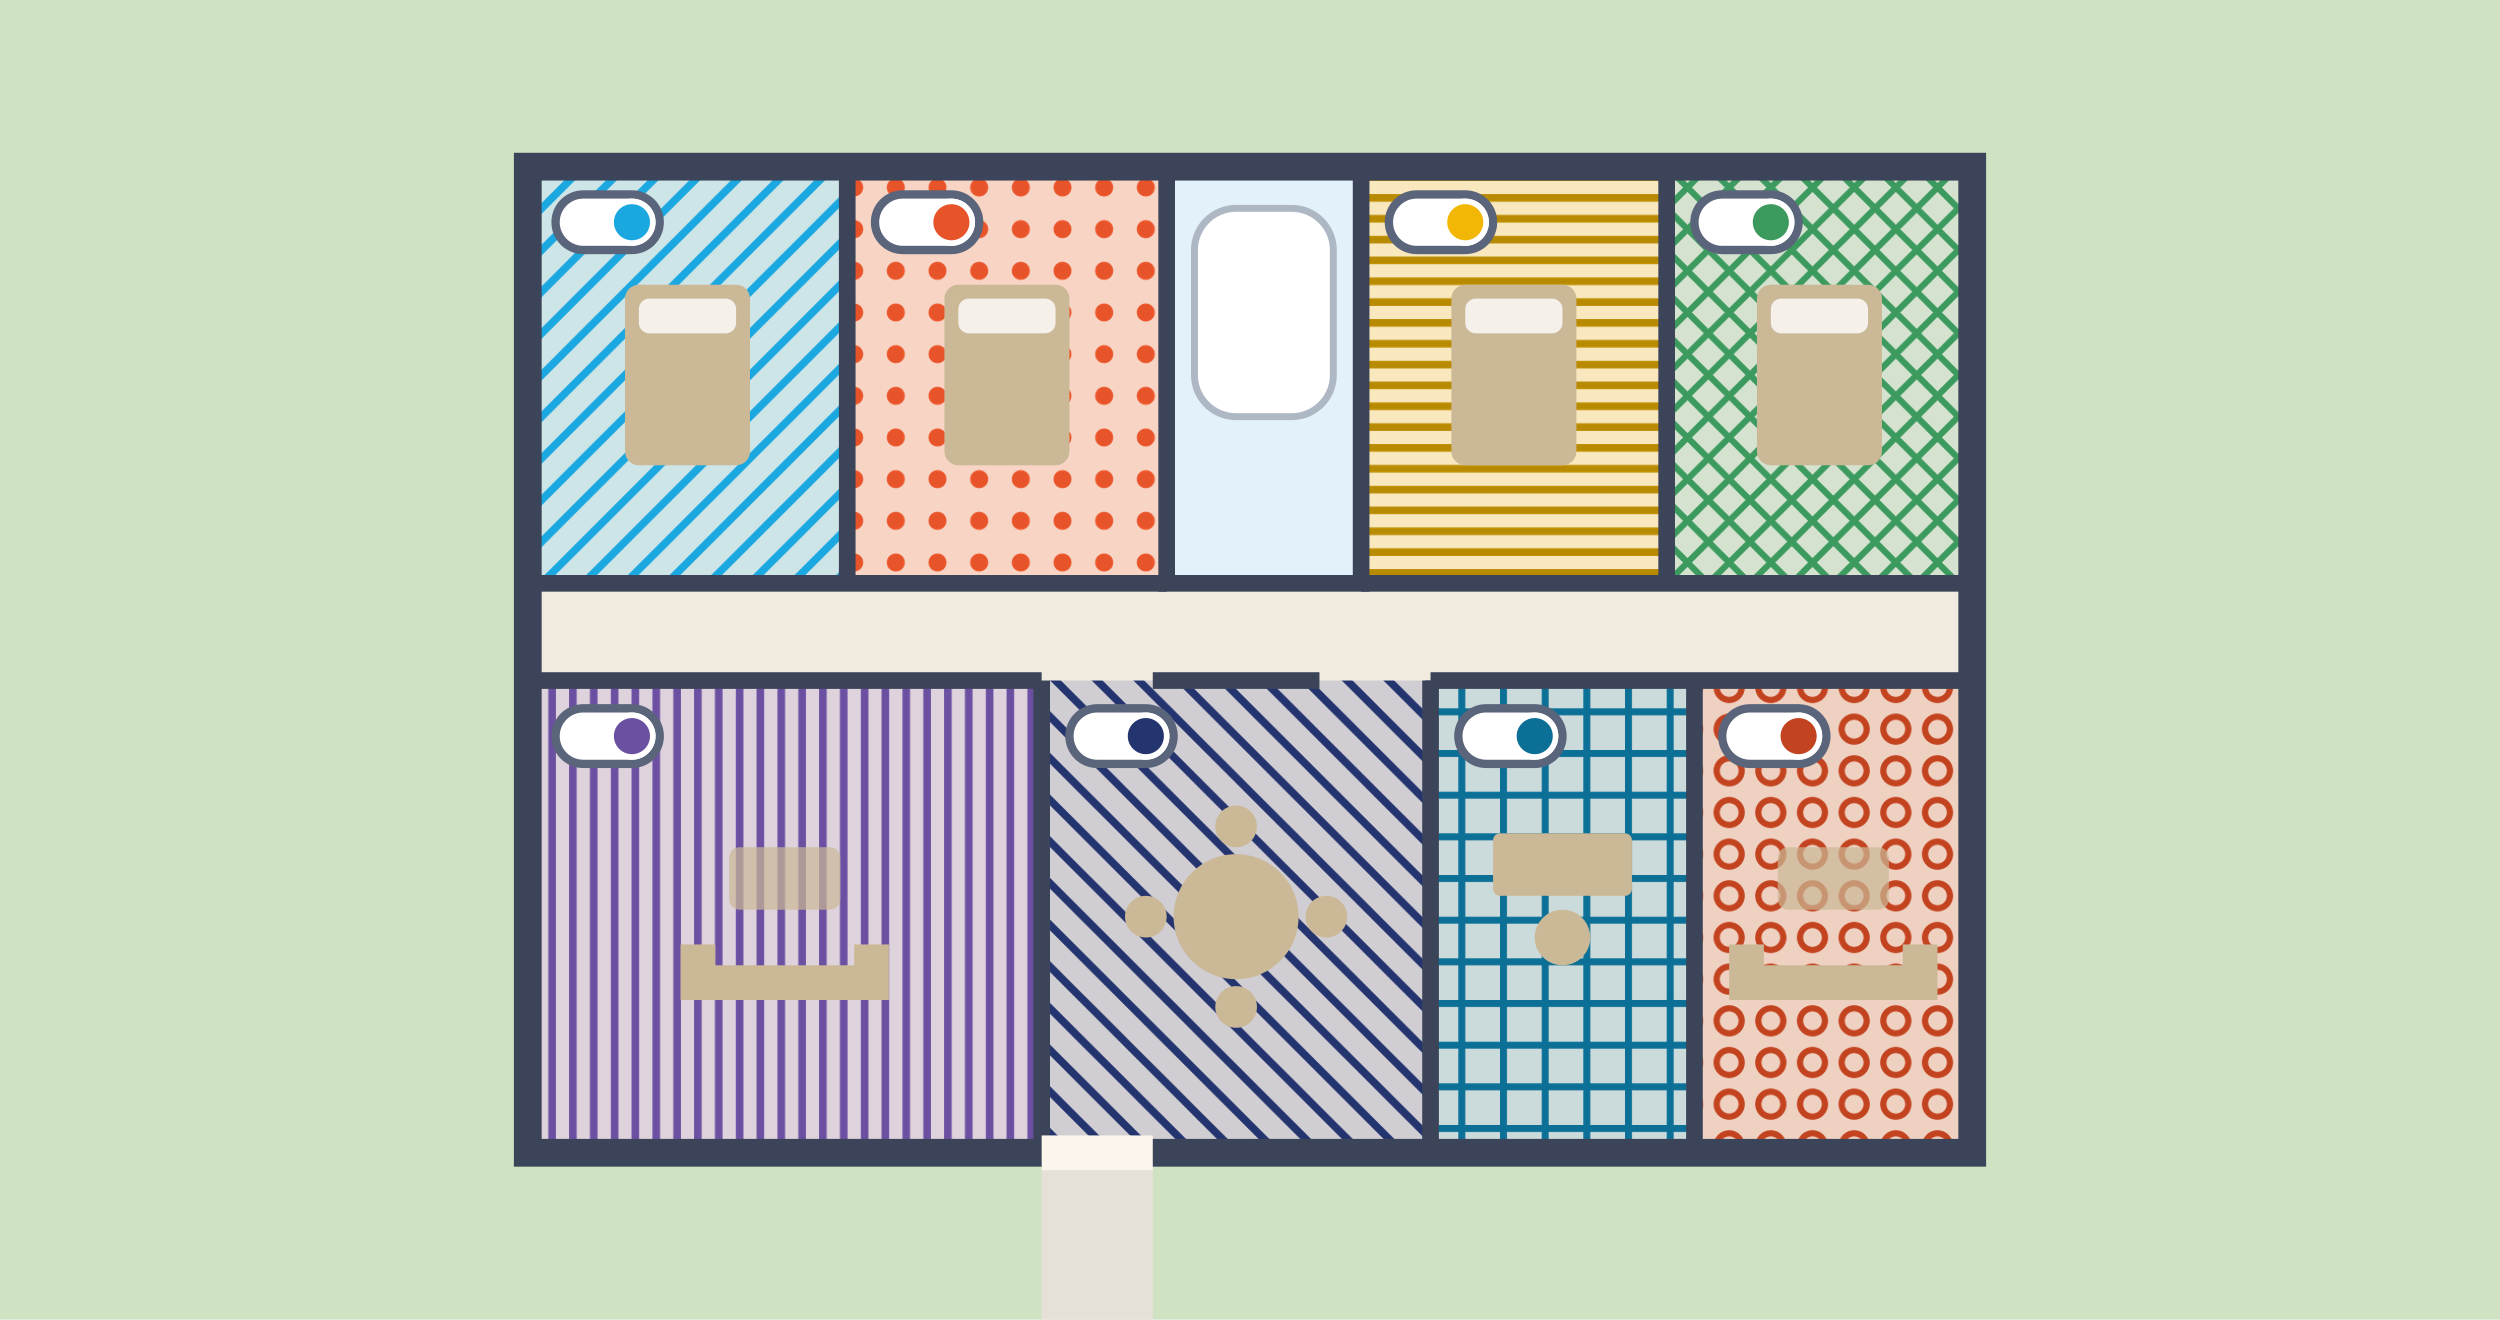
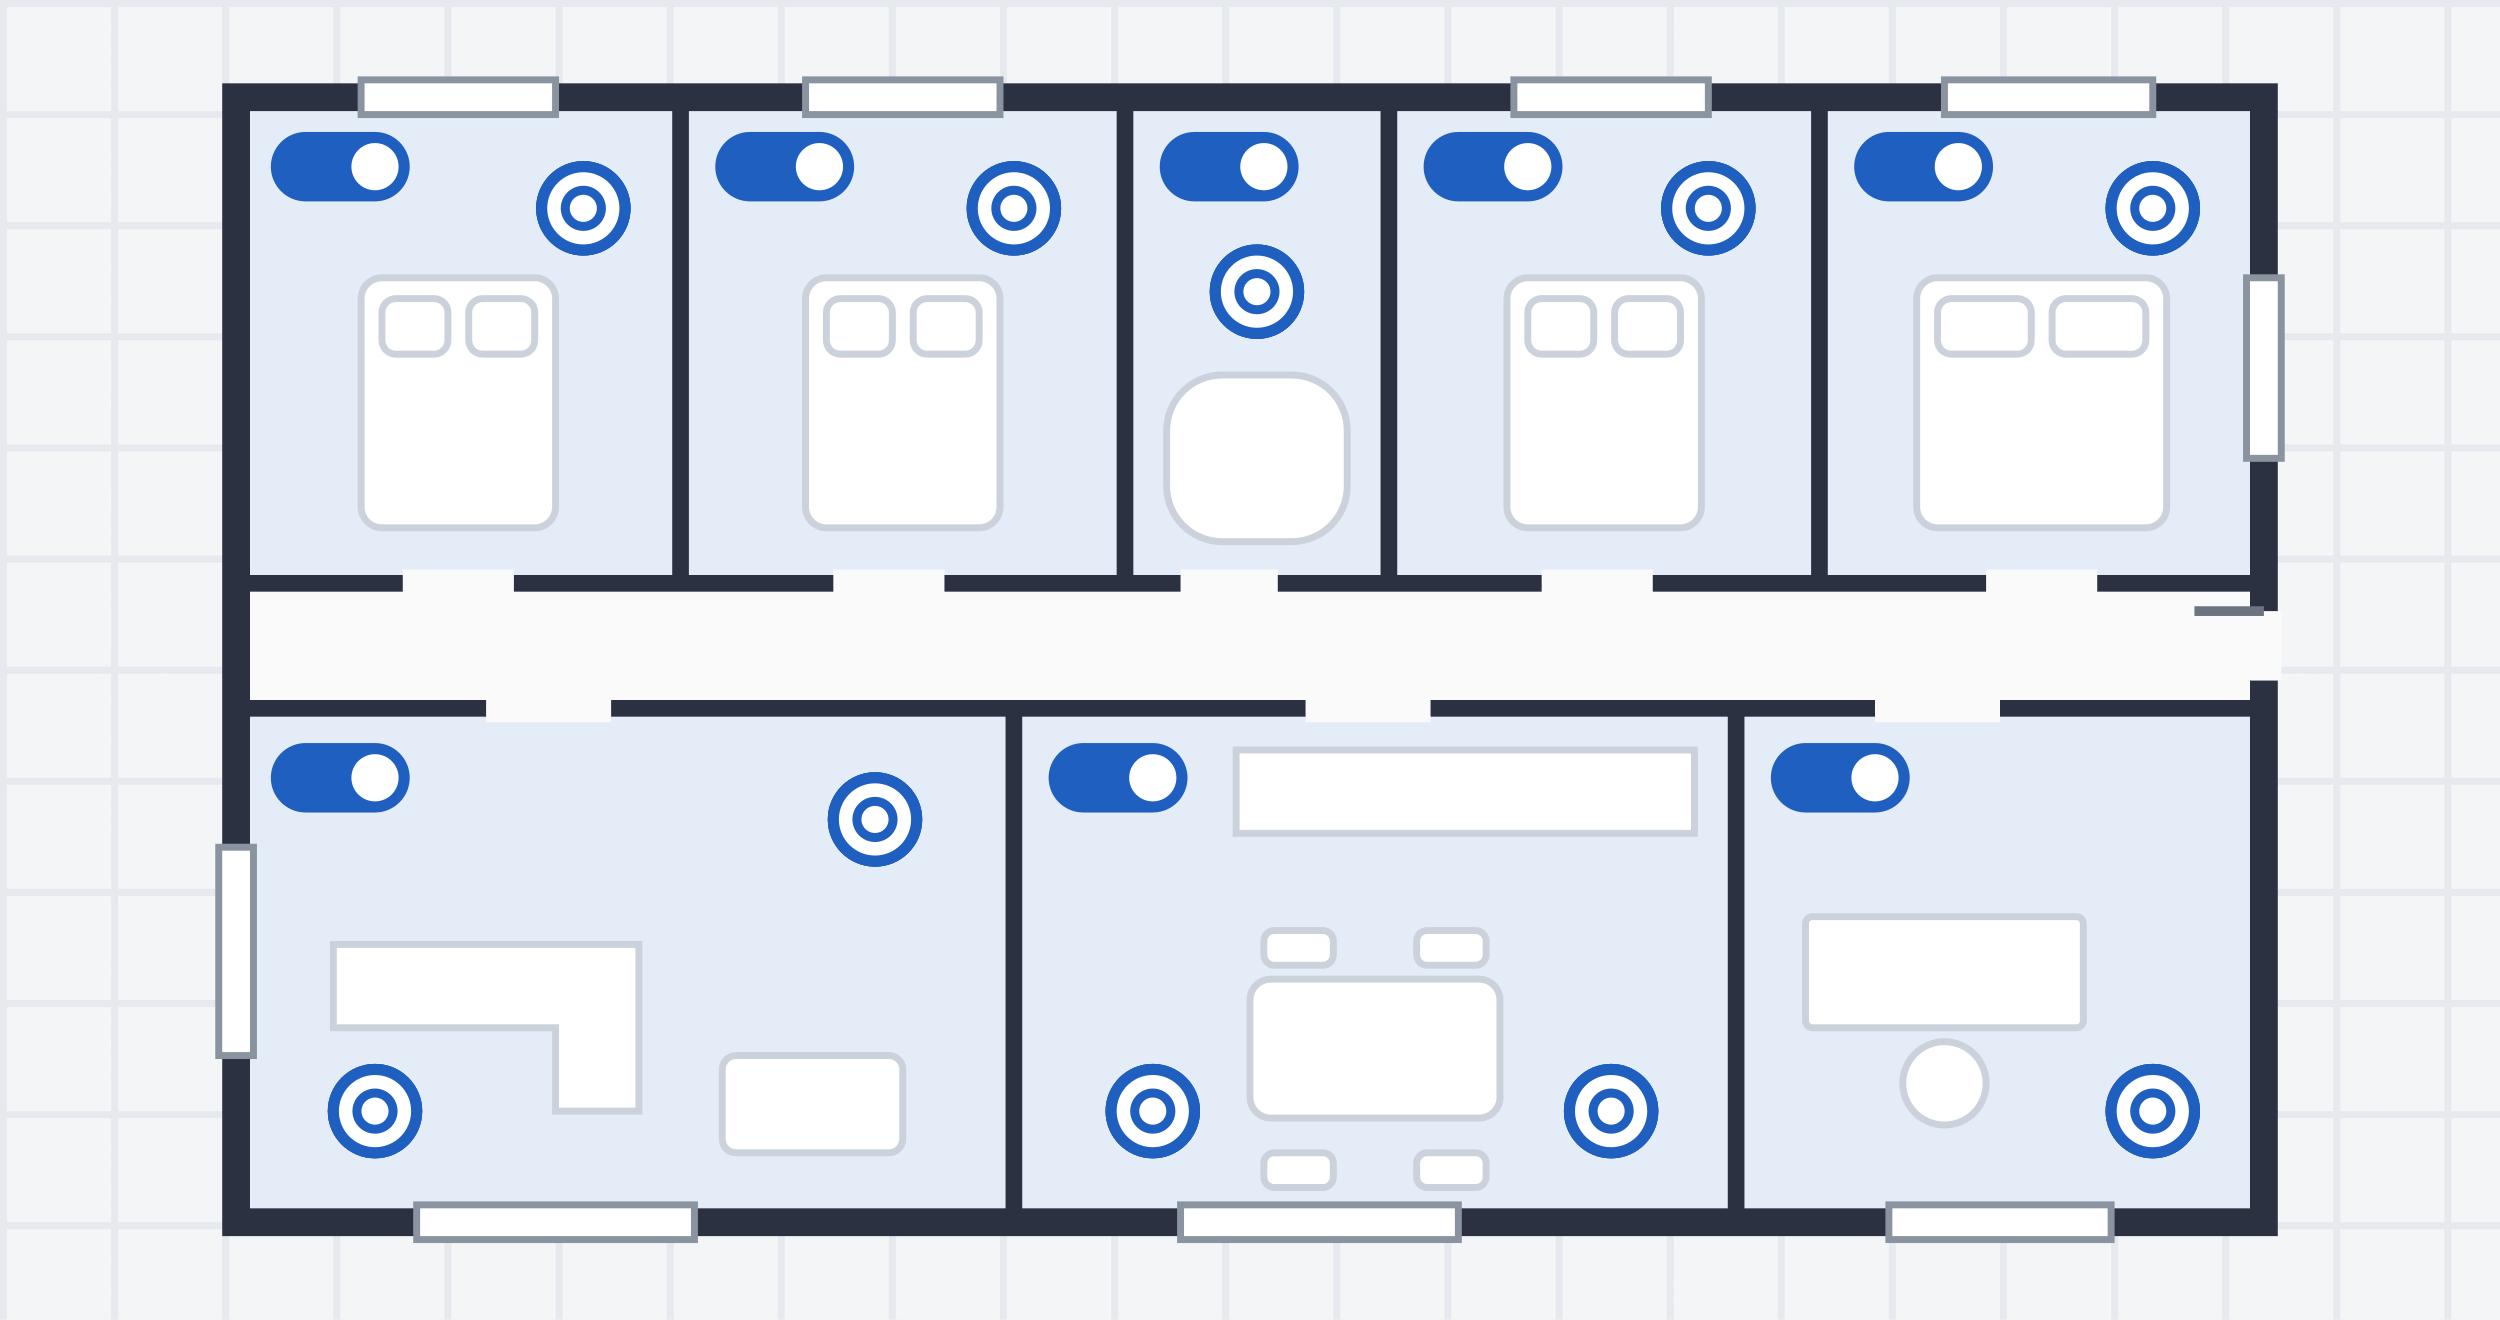
- <svg xmlns="http://www.w3.org/2000/svg" viewBox="0 0 360 190" role="img" aria-label="A house from above with every room its own zone, each switching on and off by itself">
-   <style>.z{animation:zon 6s ease-in-out infinite}@keyframes zon{0%,40%{opacity:.35}50%,90%{opacity:1}100%{opacity:.35}}.zk{animation:zkn 6s ease-in-out infinite}@keyframes zkn{0%,40%{transform:translateX(-6px)}50%,90%{transform:none}100%{transform:translateX(-6px)}}@media (prefers-reduced-motion:reduce){.z,.zk{animation:none}}</style>
+ <svg xmlns="http://www.w3.org/2000/svg" viewBox="0 0 360 190" role="img" aria-label="A house from above with every room its own zone, each one's vents switching on and off by itself">
+   <style>.zo{animation:zp 7s ease-in-out infinite}@keyframes zp{0%,38%{opacity:0}46%,88%{opacity:1}96%,100%{opacity:0}}.zr{animation:ring 1.8s ease-out infinite;transform-box:fill-box;transform-origin:center}@keyframes ring{from{transform:scale(.6);opacity:.9}to{transform:scale(2.1);opacity:0}}@media (prefers-reduced-motion:reduce){.zo,.zr{animation:none}.zo{opacity:1}}</style>
  <defs>
-     <pattern id="z0" width="6" height="6" patternUnits="userSpaceOnUse">
-       <path d="M-1 1 L1 -1 M0 6 L6 0 M5 7 L7 5" stroke="#1BA7E0" stroke-width="1.1" />
+     <pattern id="off" width="7" height="7" patternUnits="userSpaceOnUse" patternTransform="rotate(45)">
+       <rect width="7" height="7" fill="#EFF1F4" />
+       <path d="M0 0 V7" stroke="#E2E6EB" stroke-width="3" />
    </pattern>
-     <pattern id="z1" width="6" height="6" patternUnits="userSpaceOnUse">
-       <circle cx="3" cy="3" r="1.3" fill="#E8542A" />
-     </pattern>
-     <pattern id="z2" width="6" height="6" patternUnits="userSpaceOnUse">
-       <path d="M0 1.5 H6 M0 4.5 H6" stroke="#B88A00" stroke-width="1.1" />
-     </pattern>
-     <pattern id="z3" width="6" height="6" patternUnits="userSpaceOnUse">
-       <path d="M0 0 L6 6 M6 0 L0 6" stroke="#3C9A5F" stroke-width=".9" />
-     </pattern>
-     <pattern id="z4" width="6" height="6" patternUnits="userSpaceOnUse">
-       <path d="M1.5 0 V6 M4.5 0 V6" stroke="#6B4FA0" stroke-width="1.1" />
-     </pattern>
-     <pattern id="z5" width="6" height="6" patternUnits="userSpaceOnUse">
-       <path d="M-1 5 L1 7 M0 0 L6 6 M5 -1 L7 1" stroke="#24346E" stroke-width="1.1" />
-     </pattern>
-     <pattern id="z6" width="6" height="6" patternUnits="userSpaceOnUse">
-       <path d="M0 .5 H6 M.5 0 V6" stroke="#0C6F96" stroke-width="1" />
-     </pattern>
-     <pattern id="z7" width="6" height="6" patternUnits="userSpaceOnUse">
-       <circle cx="3" cy="3" r="1.8" fill="none" stroke="#C2431F" stroke-width=".9" />
+     <pattern id="pave" width="16" height="16" patternUnits="userSpaceOnUse">
+       <rect width="16" height="16" fill="#F4F5F7" />
+       <path d="M0 .5H16M.5 0V16" stroke="#E6E9ED" />
    </pattern>
  </defs>
-   <rect width="360" height="190" fill="#CFE3C2" />
-   <rect x="150" y="166" width="16" height="24" fill="#E6E1D6" />
-   <rect x="76" y="24" width="208" height="142" fill="#FBF5EB" />
-   <rect x="168" y="24" width="28" height="60" fill="#E3F2FA" />
-   <rect x="172" y="30" width="20" height="30" rx="6" fill="#fff" stroke="#AEB7C4" />
-   <rect x="76" y="84" width="208" height="14" fill="#F1EADF" />
-   <g class="z" style="animation-duration:5.2s;animation-delay:-0s">
-     <rect x="76" y="24" width="46" height="60" fill="#1BA7E0" fill-opacity=".2" />
-     <rect x="76" y="24" width="46" height="60" fill="url(#z0)" />
-   </g>
-   <g class="z" style="animation-duration:6.6s;animation-delay:-2.1s">
-     <rect x="122" y="24" width="46" height="60" fill="#E8542A" fill-opacity=".2" />
-     <rect x="122" y="24" width="46" height="60" fill="url(#z1)" />
-   </g>
-   <g class="z" style="animation-duration:4.8s;animation-delay:-3.7s">
-     <rect x="196" y="24" width="44" height="60" fill="#F2B705" fill-opacity=".2" />
-     <rect x="196" y="24" width="44" height="60" fill="url(#z2)" />
-   </g>
-   <g class="z" style="animation-duration:7.2s;animation-delay:-1.2s">
-     <rect x="240" y="24" width="44" height="60" fill="#3C9A5F" fill-opacity=".2" />
-     <rect x="240" y="24" width="44" height="60" fill="url(#z3)" />
-   </g>
-   <g class="z" style="animation-duration:5.8s;animation-delay:-4.4s">
-     <rect x="76" y="98" width="74" height="68" fill="#6B4FA0" fill-opacity=".2" />
-     <rect x="76" y="98" width="74" height="68" fill="url(#z4)" />
-   </g>
-   <g class="z" style="animation-duration:6.2s;animation-delay:-2.9s">
-     <rect x="150" y="98" width="56" height="68" fill="#24346E" fill-opacity=".2" />
-     <rect x="150" y="98" width="56" height="68" fill="url(#z5)" />
-   </g>
-   <g class="z" style="animation-duration:5.4s;animation-delay:-0.6s">
-     <rect x="206" y="98" width="38" height="68" fill="#0C6F96" fill-opacity=".2" />
-     <rect x="206" y="98" width="38" height="68" fill="url(#z6)" />
-   </g>
-   <g class="z" style="animation-duration:7.6s;animation-delay:-5.1s">
-     <rect x="244" y="98" width="40" height="68" fill="#C2431F" fill-opacity=".2" />
-     <rect x="244" y="98" width="40" height="68" fill="url(#z7)" />
-   </g>
-   <rect x="90" y="41" width="18" height="26" rx="2" fill="#CBB896" />
-   <rect x="92" y="43" width="14" height="5" rx="1.5" fill="#fff" opacity=".8" />
-   <rect x="136" y="41" width="18" height="26" rx="2" fill="#CBB896" />
-   <rect x="138" y="43" width="14" height="5" rx="1.5" fill="#fff" opacity=".8" />
-   <rect x="209" y="41" width="18" height="26" rx="2" fill="#CBB896" />
-   <rect x="211" y="43" width="14" height="5" rx="1.5" fill="#fff" opacity=".8" />
-   <rect x="253" y="41" width="18" height="26" rx="2" fill="#CBB896" />
-   <rect x="255" y="43" width="14" height="5" rx="1.5" fill="#fff" opacity=".8" />
-   <path d="M98 136 V144 H128 V136 H123 V139 H103 V136Z" fill="#CBB896" />
-   <rect x="105" y="122" width="16" height="9" rx="1.5" fill="#CBB896" opacity=".7" />
-   <circle cx="178" cy="132" r="9" fill="#CBB896" />
-   <circle cx="178" cy="119" r="3" fill="#CBB896" />
-   <circle cx="178" cy="145" r="3" fill="#CBB896" />
-   <circle cx="165" cy="132" r="3" fill="#CBB896" />
-   <circle cx="191" cy="132" r="3" fill="#CBB896" />
-   <rect x="215" y="120" width="20" height="9" rx="1" fill="#CBB896" />
-   <circle cx="225" cy="135" r="4" fill="#CBB896" />
-   <path d="M249 136 V144 H279 V136 H274 V139 H254 V136Z" fill="#CBB896" />
-   <rect x="256" y="122" width="16" height="9" rx="1.5" fill="#CBB896" opacity=".7" />
-   <g fill="none" stroke="#3B4458" stroke-width="2.4">
-     <path d="M76 84 H168 M196 84 H284 M76 98 H150 M206 98 H284 M122 24 V84 M240 24 V84 M150 98 V166 M206 98 V166 M244 98 V166 M166 98 H190" />
-   </g>
-   <g fill="none" stroke="#3B4458" stroke-width="2.4">
-     <path d="M168 24 V84 H196 V24" />
-   </g>
-   <rect x="76" y="24" width="208" height="142" fill="none" stroke="#3B4458" stroke-width="4" />
-   <path d="M150 166 H166" stroke="#FBF5EB" stroke-width="5" />
-   <rect x="80" y="28" width="15" height="8" rx="4" fill="#fff" stroke="#5A647A" stroke-width="1.2" />
-   <circle class="zk" style="animation-duration:5.2s;animation-delay:-0s" cx="91" cy="32" r="3" fill="#1BA7E0" stroke="#fff" stroke-width=".8" />
-   <rect x="126" y="28" width="15" height="8" rx="4" fill="#fff" stroke="#5A647A" stroke-width="1.2" />
-   <circle class="zk" style="animation-duration:6.6s;animation-delay:-2.1s" cx="137" cy="32" r="3" fill="#E8542A" stroke="#fff" stroke-width=".8" />
-   <rect x="200" y="28" width="15" height="8" rx="4" fill="#fff" stroke="#5A647A" stroke-width="1.2" />
-   <circle class="zk" style="animation-duration:4.8s;animation-delay:-3.7s" cx="211" cy="32" r="3" fill="#F2B705" stroke="#fff" stroke-width=".8" />
-   <rect x="244" y="28" width="15" height="8" rx="4" fill="#fff" stroke="#5A647A" stroke-width="1.2" />
-   <circle class="zk" style="animation-duration:7.2s;animation-delay:-1.2s" cx="255" cy="32" r="3" fill="#3C9A5F" stroke="#fff" stroke-width=".8" />
-   <rect x="80" y="102" width="15" height="8" rx="4" fill="#fff" stroke="#5A647A" stroke-width="1.2" />
-   <circle class="zk" style="animation-duration:5.8s;animation-delay:-4.4s" cx="91" cy="106" r="3" fill="#6B4FA0" stroke="#fff" stroke-width=".8" />
-   <rect x="154" y="102" width="15" height="8" rx="4" fill="#fff" stroke="#5A647A" stroke-width="1.2" />
-   <circle class="zk" style="animation-duration:6.2s;animation-delay:-2.9s" cx="165" cy="106" r="3" fill="#24346E" stroke="#fff" stroke-width=".8" />
-   <rect x="210" y="102" width="15" height="8" rx="4" fill="#fff" stroke="#5A647A" stroke-width="1.2" />
-   <circle class="zk" style="animation-duration:5.4s;animation-delay:-0.6s" cx="221" cy="106" r="3" fill="#0C6F96" stroke="#fff" stroke-width=".8" />
-   <rect x="248" y="102" width="15" height="8" rx="4" fill="#fff" stroke="#5A647A" stroke-width="1.2" />
-   <circle class="zk" style="animation-duration:7.6s;animation-delay:-5.1s" cx="259" cy="106" r="3" fill="#C2431F" stroke="#fff" stroke-width=".8" />
+   <rect width="360" height="190" fill="url(#pave)" />
+   <rect x="34" y="14" width="292" height="162" fill="#FAFAFB" />
+   <rect x="34" y="14" width="64" height="70" fill="url(#off)" />
+   <rect x="98" y="14" width="64" height="70" fill="url(#off)" />
+   <rect x="162" y="14" width="38" height="70" fill="url(#off)" />
+   <rect x="200" y="14" width="62" height="70" fill="url(#off)" />
+   <rect x="262" y="14" width="64" height="70" fill="url(#off)" />
+   <rect x="34" y="102" width="112" height="74" fill="url(#off)" />
+   <rect x="146" y="102" width="104" height="74" fill="url(#off)" />
+   <rect x="250" y="102" width="76" height="74" fill="url(#off)" />
+   <rect x="52" y="40" width="28" height="36" rx="3" fill="#fff" stroke="#CBD2DB" stroke-width="1" />
+   <rect x="55" y="43" width="9.5" height="8" rx="2" fill="#fff" stroke="#CBD2DB" stroke-width="1" />
+   <rect x="67.5" y="43" width="9.5" height="8" rx="2" fill="#fff" stroke="#CBD2DB" stroke-width="1" />
+   <rect x="116" y="40" width="28" height="36" rx="3" fill="#fff" stroke="#CBD2DB" stroke-width="1" />
+   <rect x="119" y="43" width="9.5" height="8" rx="2" fill="#fff" stroke="#CBD2DB" stroke-width="1" />
+   <rect x="131.5" y="43" width="9.5" height="8" rx="2" fill="#fff" stroke="#CBD2DB" stroke-width="1" />
+   <rect x="168" y="54" width="26" height="24" rx="8" fill="#fff" stroke="#CBD2DB" stroke-width="1" />
+   <rect x="217" y="40" width="28" height="36" rx="3" fill="#fff" stroke="#CBD2DB" stroke-width="1" />
+   <rect x="220" y="43" width="9.5" height="8" rx="2" fill="#fff" stroke="#CBD2DB" stroke-width="1" />
+   <rect x="232.5" y="43" width="9.5" height="8" rx="2" fill="#fff" stroke="#CBD2DB" stroke-width="1" />
+   <rect x="276" y="40" width="36" height="36" rx="3" fill="#fff" stroke="#CBD2DB" stroke-width="1" />
+   <rect x="279" y="43" width="13.5" height="8" rx="2" fill="#fff" stroke="#CBD2DB" stroke-width="1" />
+   <rect x="295.5" y="43" width="13.5" height="8" rx="2" fill="#fff" stroke="#CBD2DB" stroke-width="1" />
+   <path d="M48 136 h44 v24 h-12 v-12 h-32z" fill="#fff" stroke="#CBD2DB" stroke-width="1" />
+   <rect x="104" y="152" width="26" height="14" rx="2" fill="#fff" stroke="#CBD2DB" stroke-width="1" />
+   <rect x="178" y="108" width="66" height="12" fill="#fff" stroke="#CBD2DB" stroke-width="1" />
+   <rect x="180" y="141" width="36" height="20" rx="3" fill="#fff" stroke="#CBD2DB" stroke-width="1" />
+   <rect x="182" y="134" width="10" height="5" rx="1.5" fill="#fff" stroke="#CBD2DB" stroke-width="1" />
+   <rect x="204" y="134" width="10" height="5" rx="1.5" fill="#fff" stroke="#CBD2DB" stroke-width="1" />
+   <rect x="182" y="166" width="10" height="5" rx="1.5" fill="#fff" stroke="#CBD2DB" stroke-width="1" />
+   <rect x="204" y="166" width="10" height="5" rx="1.5" fill="#fff" stroke="#CBD2DB" stroke-width="1" />
+   <rect x="260" y="132" width="40" height="16" rx="1" fill="#fff" stroke="#CBD2DB" stroke-width="1" />
+   <circle cx="280" cy="156" r="6" fill="#fff" stroke="#CBD2DB" stroke-width="1" />
+   <circle cx="84" cy="30" r="6" fill="#fff" stroke="#B4BBC6" stroke-width="1.6" />
+   <circle cx="84" cy="30" r="2.6" fill="none" stroke="#B4BBC6" stroke-width="1.3" />
+   <circle cx="146" cy="30" r="6" fill="#fff" stroke="#B4BBC6" stroke-width="1.6" />
+   <circle cx="146" cy="30" r="2.6" fill="none" stroke="#B4BBC6" stroke-width="1.3" />
+   <circle cx="181" cy="42" r="6" fill="#fff" stroke="#B4BBC6" stroke-width="1.6" />
+   <circle cx="181" cy="42" r="2.6" fill="none" stroke="#B4BBC6" stroke-width="1.3" />
+   <circle cx="246" cy="30" r="6" fill="#fff" stroke="#B4BBC6" stroke-width="1.6" />
+   <circle cx="246" cy="30" r="2.6" fill="none" stroke="#B4BBC6" stroke-width="1.3" />
+   <circle cx="310" cy="30" r="6" fill="#fff" stroke="#B4BBC6" stroke-width="1.6" />
+   <circle cx="310" cy="30" r="2.6" fill="none" stroke="#B4BBC6" stroke-width="1.3" />
+   <circle cx="54" cy="160" r="6" fill="#fff" stroke="#B4BBC6" stroke-width="1.6" />
+   <circle cx="54" cy="160" r="2.6" fill="none" stroke="#B4BBC6" stroke-width="1.3" />
+   <circle cx="126" cy="118" r="6" fill="#fff" stroke="#B4BBC6" stroke-width="1.6" />
+   <circle cx="126" cy="118" r="2.6" fill="none" stroke="#B4BBC6" stroke-width="1.3" />
+   <circle cx="166" cy="160" r="6" fill="#fff" stroke="#B4BBC6" stroke-width="1.6" />
+   <circle cx="166" cy="160" r="2.6" fill="none" stroke="#B4BBC6" stroke-width="1.3" />
+   <circle cx="232" cy="160" r="6" fill="#fff" stroke="#B4BBC6" stroke-width="1.6" />
+   <circle cx="232" cy="160" r="2.6" fill="none" stroke="#B4BBC6" stroke-width="1.3" />
+   <circle cx="310" cy="160" r="6" fill="#fff" stroke="#B4BBC6" stroke-width="1.6" />
+   <circle cx="310" cy="160" r="2.6" fill="none" stroke="#B4BBC6" stroke-width="1.3" />
+   <rect x="39" y="19" width="20" height="10" rx="5" fill="#fff" stroke="#B4BBC6" stroke-width="1.2" />
+   <circle cx="44" cy="24" r="3.4" fill="#B4BBC6" />
+   <rect x="103" y="19" width="20" height="10" rx="5" fill="#fff" stroke="#B4BBC6" stroke-width="1.2" />
+   <circle cx="108" cy="24" r="3.4" fill="#B4BBC6" />
+   <rect x="167" y="19" width="20" height="10" rx="5" fill="#fff" stroke="#B4BBC6" stroke-width="1.2" />
+   <circle cx="172" cy="24" r="3.4" fill="#B4BBC6" />
+   <rect x="205" y="19" width="20" height="10" rx="5" fill="#fff" stroke="#B4BBC6" stroke-width="1.2" />
+   <circle cx="210" cy="24" r="3.4" fill="#B4BBC6" />
+   <rect x="267" y="19" width="20" height="10" rx="5" fill="#fff" stroke="#B4BBC6" stroke-width="1.2" />
+   <circle cx="272" cy="24" r="3.4" fill="#B4BBC6" />
+   <rect x="39" y="107" width="20" height="10" rx="5" fill="#fff" stroke="#B4BBC6" stroke-width="1.2" />
+   <circle cx="44" cy="112" r="3.4" fill="#B4BBC6" />
+   <rect x="151" y="107" width="20" height="10" rx="5" fill="#fff" stroke="#B4BBC6" stroke-width="1.2" />
+   <circle cx="156" cy="112" r="3.4" fill="#B4BBC6" />
+   <rect x="255" y="107" width="20" height="10" rx="5" fill="#fff" stroke="#B4BBC6" stroke-width="1.2" />
+   <circle cx="260" cy="112" r="3.4" fill="#B4BBC6" />
+   <g class="zo" style="animation-delay:-0s">
+     <rect x="34" y="14" width="64" height="70" fill="#E4ECF8" />
+     <rect x="52" y="40" width="28" height="36" rx="3" fill="#fff" stroke="#CBD2DB" stroke-width="1" />
+     <rect x="55" y="43" width="9.5" height="8" rx="2" fill="#fff" stroke="#CBD2DB" stroke-width="1" />
+     <rect x="67.5" y="43" width="9.5" height="8" rx="2" fill="#fff" stroke="#CBD2DB" stroke-width="1" />
+     <circle class="zr" cx="84" cy="30" r="6" fill="none" stroke="#1F5FBF" stroke-width="1.6" />
+     <circle class="zr" style="animation-delay:-.9s" cx="84" cy="30" r="6" fill="none" stroke="#1F5FBF" stroke-width="1.6" />
+     <circle cx="84" cy="30" r="6" fill="#fff" stroke="#1F5FBF" stroke-width="1.6" />
+     <circle cx="84" cy="30" r="2.6" fill="none" stroke="#1F5FBF" stroke-width="1.3" />
+     <rect x="39" y="19" width="20" height="10" rx="5" fill="#1F5FBF" />
+     <circle cx="54" cy="24" r="3.4" fill="#fff" />
+   </g>
+   <g class="zo" style="animation-delay:-3.9s">
+     <rect x="98" y="14" width="64" height="70" fill="#E4ECF8" />
+     <rect x="116" y="40" width="28" height="36" rx="3" fill="#fff" stroke="#CBD2DB" stroke-width="1" />
+     <rect x="119" y="43" width="9.5" height="8" rx="2" fill="#fff" stroke="#CBD2DB" stroke-width="1" />
+     <rect x="131.5" y="43" width="9.5" height="8" rx="2" fill="#fff" stroke="#CBD2DB" stroke-width="1" />
+     <circle class="zr" cx="146" cy="30" r="6" fill="none" stroke="#1F5FBF" stroke-width="1.6" />
+     <circle class="zr" style="animation-delay:-.9s" cx="146" cy="30" r="6" fill="none" stroke="#1F5FBF" stroke-width="1.6" />
+     <circle cx="146" cy="30" r="6" fill="#fff" stroke="#1F5FBF" stroke-width="1.6" />
+     <circle cx="146" cy="30" r="2.6" fill="none" stroke="#1F5FBF" stroke-width="1.3" />
+     <rect x="103" y="19" width="20" height="10" rx="5" fill="#1F5FBF" />
+     <circle cx="118" cy="24" r="3.4" fill="#fff" />
+   </g>
+   <g class="zo" style="animation-delay:-2.1s">
+     <rect x="162" y="14" width="38" height="70" fill="#E4ECF8" />
+     <rect x="168" y="54" width="26" height="24" rx="8" fill="#fff" stroke="#CBD2DB" stroke-width="1" />
+     <circle class="zr" cx="181" cy="42" r="6" fill="none" stroke="#1F5FBF" stroke-width="1.6" />
+     <circle class="zr" style="animation-delay:-.9s" cx="181" cy="42" r="6" fill="none" stroke="#1F5FBF" stroke-width="1.6" />
+     <circle cx="181" cy="42" r="6" fill="#fff" stroke="#1F5FBF" stroke-width="1.6" />
+     <circle cx="181" cy="42" r="2.6" fill="none" stroke="#1F5FBF" stroke-width="1.3" />
+     <rect x="167" y="19" width="20" height="10" rx="5" fill="#1F5FBF" />
+     <circle cx="182" cy="24" r="3.4" fill="#fff" />
+   </g>
+   <g class="zo" style="animation-delay:-5.6s">
+     <rect x="200" y="14" width="62" height="70" fill="#E4ECF8" />
+     <rect x="217" y="40" width="28" height="36" rx="3" fill="#fff" stroke="#CBD2DB" stroke-width="1" />
+     <rect x="220" y="43" width="9.5" height="8" rx="2" fill="#fff" stroke="#CBD2DB" stroke-width="1" />
+     <rect x="232.5" y="43" width="9.5" height="8" rx="2" fill="#fff" stroke="#CBD2DB" stroke-width="1" />
+     <circle class="zr" cx="246" cy="30" r="6" fill="none" stroke="#1F5FBF" stroke-width="1.6" />
+     <circle class="zr" style="animation-delay:-.9s" cx="246" cy="30" r="6" fill="none" stroke="#1F5FBF" stroke-width="1.6" />
+     <circle cx="246" cy="30" r="6" fill="#fff" stroke="#1F5FBF" stroke-width="1.6" />
+     <circle cx="246" cy="30" r="2.6" fill="none" stroke="#1F5FBF" stroke-width="1.3" />
+     <rect x="205" y="19" width="20" height="10" rx="5" fill="#1F5FBF" />
+     <circle cx="220" cy="24" r="3.4" fill="#fff" />
+   </g>
+   <g class="zo" style="animation-delay:-1.1s">
+     <rect x="262" y="14" width="64" height="70" fill="#E4ECF8" />
+     <rect x="276" y="40" width="36" height="36" rx="3" fill="#fff" stroke="#CBD2DB" stroke-width="1" />
+     <rect x="279" y="43" width="13.5" height="8" rx="2" fill="#fff" stroke="#CBD2DB" stroke-width="1" />
+     <rect x="295.5" y="43" width="13.5" height="8" rx="2" fill="#fff" stroke="#CBD2DB" stroke-width="1" />
+     <circle class="zr" cx="310" cy="30" r="6" fill="none" stroke="#1F5FBF" stroke-width="1.6" />
+     <circle class="zr" style="animation-delay:-.9s" cx="310" cy="30" r="6" fill="none" stroke="#1F5FBF" stroke-width="1.6" />
+     <circle cx="310" cy="30" r="6" fill="#fff" stroke="#1F5FBF" stroke-width="1.6" />
+     <circle cx="310" cy="30" r="2.6" fill="none" stroke="#1F5FBF" stroke-width="1.3" />
+     <rect x="267" y="19" width="20" height="10" rx="5" fill="#1F5FBF" />
+     <circle cx="282" cy="24" r="3.4" fill="#fff" />
+   </g>
+   <g class="zo" style="animation-delay:-4.6s">
+     <rect x="34" y="102" width="112" height="74" fill="#E4ECF8" />
+     <path d="M48 136 h44 v24 h-12 v-12 h-32z" fill="#fff" stroke="#CBD2DB" stroke-width="1" />
+     <rect x="104" y="152" width="26" height="14" rx="2" fill="#fff" stroke="#CBD2DB" stroke-width="1" />
+     <circle class="zr" cx="54" cy="160" r="6" fill="none" stroke="#1F5FBF" stroke-width="1.6" />
+     <circle class="zr" style="animation-delay:-.9s" cx="54" cy="160" r="6" fill="none" stroke="#1F5FBF" stroke-width="1.6" />
+     <circle cx="54" cy="160" r="6" fill="#fff" stroke="#1F5FBF" stroke-width="1.6" />
+     <circle cx="54" cy="160" r="2.6" fill="none" stroke="#1F5FBF" stroke-width="1.3" />
+     <circle class="zr" cx="126" cy="118" r="6" fill="none" stroke="#1F5FBF" stroke-width="1.6" />
+     <circle class="zr" style="animation-delay:-.9s" cx="126" cy="118" r="6" fill="none" stroke="#1F5FBF" stroke-width="1.6" />
+     <circle cx="126" cy="118" r="6" fill="#fff" stroke="#1F5FBF" stroke-width="1.6" />
+     <circle cx="126" cy="118" r="2.6" fill="none" stroke="#1F5FBF" stroke-width="1.3" />
+     <rect x="39" y="107" width="20" height="10" rx="5" fill="#1F5FBF" />
+     <circle cx="54" cy="112" r="3.4" fill="#fff" />
+   </g>
+   <g class="zo" style="animation-delay:-2.9s">
+     <rect x="146" y="102" width="104" height="74" fill="#E4ECF8" />
+     <rect x="178" y="108" width="66" height="12" fill="#fff" stroke="#CBD2DB" stroke-width="1" />
+     <rect x="180" y="141" width="36" height="20" rx="3" fill="#fff" stroke="#CBD2DB" stroke-width="1" />
+     <rect x="182" y="134" width="10" height="5" rx="1.5" fill="#fff" stroke="#CBD2DB" stroke-width="1" />
+     <rect x="204" y="134" width="10" height="5" rx="1.5" fill="#fff" stroke="#CBD2DB" stroke-width="1" />
+     <rect x="182" y="166" width="10" height="5" rx="1.5" fill="#fff" stroke="#CBD2DB" stroke-width="1" />
+     <rect x="204" y="166" width="10" height="5" rx="1.5" fill="#fff" stroke="#CBD2DB" stroke-width="1" />
+     <circle class="zr" cx="166" cy="160" r="6" fill="none" stroke="#1F5FBF" stroke-width="1.6" />
+     <circle class="zr" style="animation-delay:-.9s" cx="166" cy="160" r="6" fill="none" stroke="#1F5FBF" stroke-width="1.6" />
+     <circle cx="166" cy="160" r="6" fill="#fff" stroke="#1F5FBF" stroke-width="1.6" />
+     <circle cx="166" cy="160" r="2.6" fill="none" stroke="#1F5FBF" stroke-width="1.3" />
+     <circle class="zr" cx="232" cy="160" r="6" fill="none" stroke="#1F5FBF" stroke-width="1.6" />
+     <circle class="zr" style="animation-delay:-.9s" cx="232" cy="160" r="6" fill="none" stroke="#1F5FBF" stroke-width="1.6" />
+     <circle cx="232" cy="160" r="6" fill="#fff" stroke="#1F5FBF" stroke-width="1.6" />
+     <circle cx="232" cy="160" r="2.6" fill="none" stroke="#1F5FBF" stroke-width="1.3" />
+     <rect x="151" y="107" width="20" height="10" rx="5" fill="#1F5FBF" />
+     <circle cx="166" cy="112" r="3.4" fill="#fff" />
+   </g>
+   <g class="zo" style="animation-delay:-6.3s">
+     <rect x="250" y="102" width="76" height="74" fill="#E4ECF8" />
+     <rect x="260" y="132" width="40" height="16" rx="1" fill="#fff" stroke="#CBD2DB" stroke-width="1" />
+     <circle cx="280" cy="156" r="6" fill="#fff" stroke="#CBD2DB" stroke-width="1" />
+     <circle class="zr" cx="310" cy="160" r="6" fill="none" stroke="#1F5FBF" stroke-width="1.6" />
+     <circle class="zr" style="animation-delay:-.9s" cx="310" cy="160" r="6" fill="none" stroke="#1F5FBF" stroke-width="1.6" />
+     <circle cx="310" cy="160" r="6" fill="#fff" stroke="#1F5FBF" stroke-width="1.6" />
+     <circle cx="310" cy="160" r="2.6" fill="none" stroke="#1F5FBF" stroke-width="1.3" />
+     <rect x="255" y="107" width="20" height="10" rx="5" fill="#1F5FBF" />
+     <circle cx="270" cy="112" r="3.4" fill="#fff" />
+   </g>
+   <g fill="none" stroke="#2B3140" stroke-width="2.4">
+     <path d="M34 84 H326 M34 102 H326 M98 14 V84 M162 14 V84 M200 14 V84 M262 14 V84 M146 102 V176 M250 102 V176" />
+   </g>
+   <g stroke="#FAFAFB" stroke-width="4">
+     <path d="M58 84 h16 M120 84 h16 M170 84 h14 M222 84 h16 M286 84 h16 M70 102 h18 M188 102 h18 M270 102 h18" />
+   </g>
+   <rect x="34" y="14" width="292" height="162" fill="none" stroke="#2B3140" stroke-width="4" />
+   <g fill="#fff" stroke="#8A93A0" stroke-width="1">
+     <rect x="52" y="11.5" width="28" height="5" />
+     <rect x="116" y="11.5" width="28" height="5" />
+     <rect x="218" y="11.5" width="28" height="5" />
+     <rect x="280" y="11.5" width="30" height="5" />
+     <rect x="60" y="173.5" width="40" height="5" />
+     <rect x="170" y="173.5" width="40" height="5" />
+     <rect x="272" y="173.5" width="32" height="5" />
+     <rect x="323.5" y="40" width="5" height="26" />
+     <rect x="31.5" y="122" width="5" height="30" />
+   </g>
+   <path d="M326 88 v10" stroke="#FAFAFB" stroke-width="5" />
+   <path d="M326 88 h-10" stroke="#6B7480" stroke-width="1.4" />
</svg>
